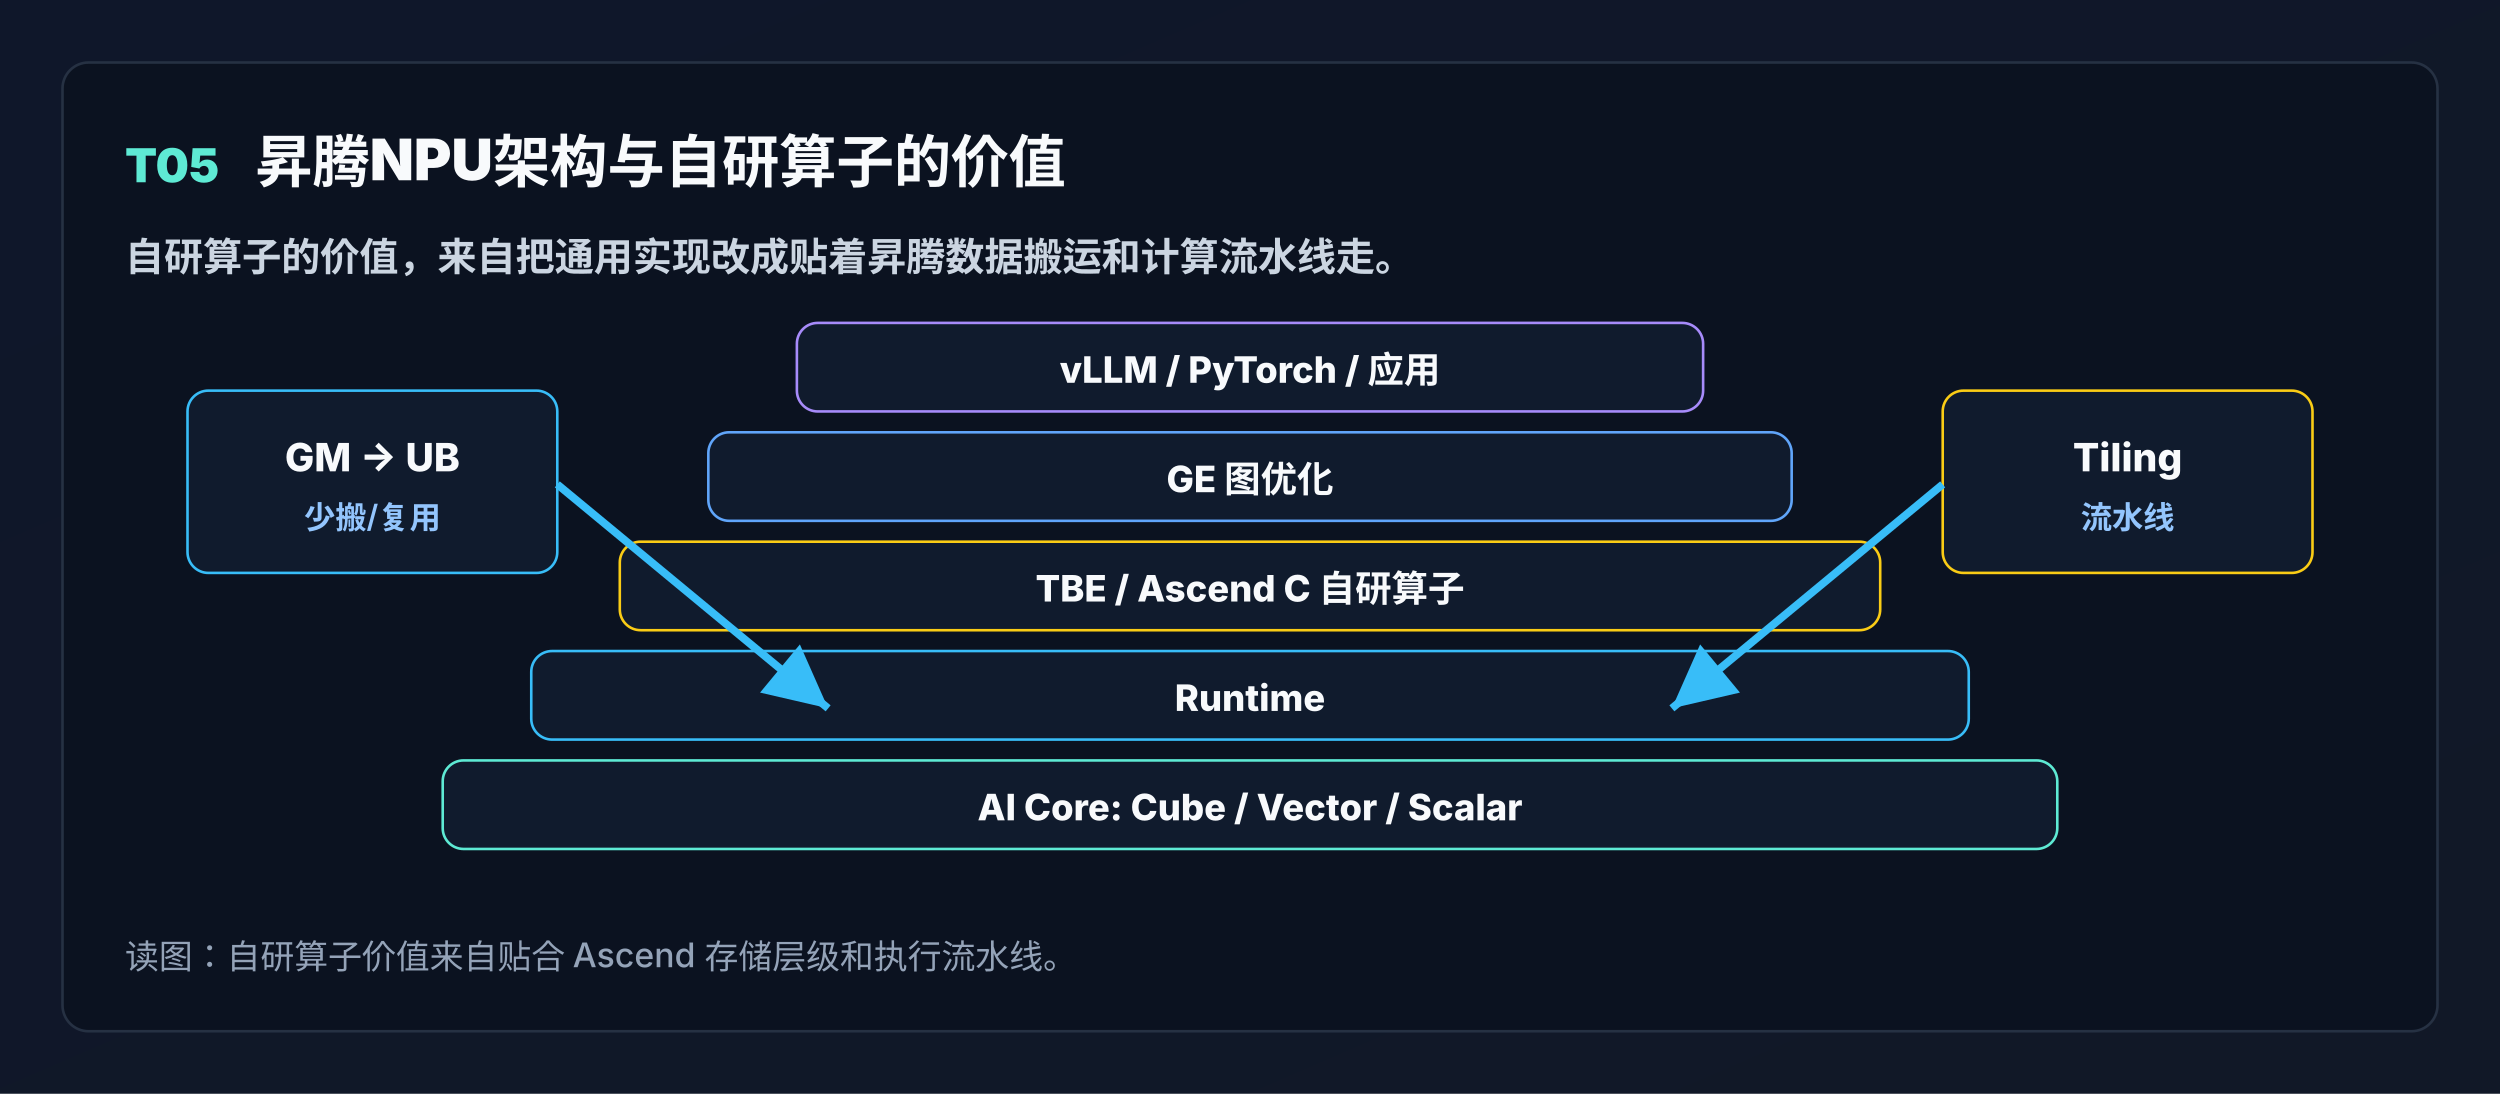
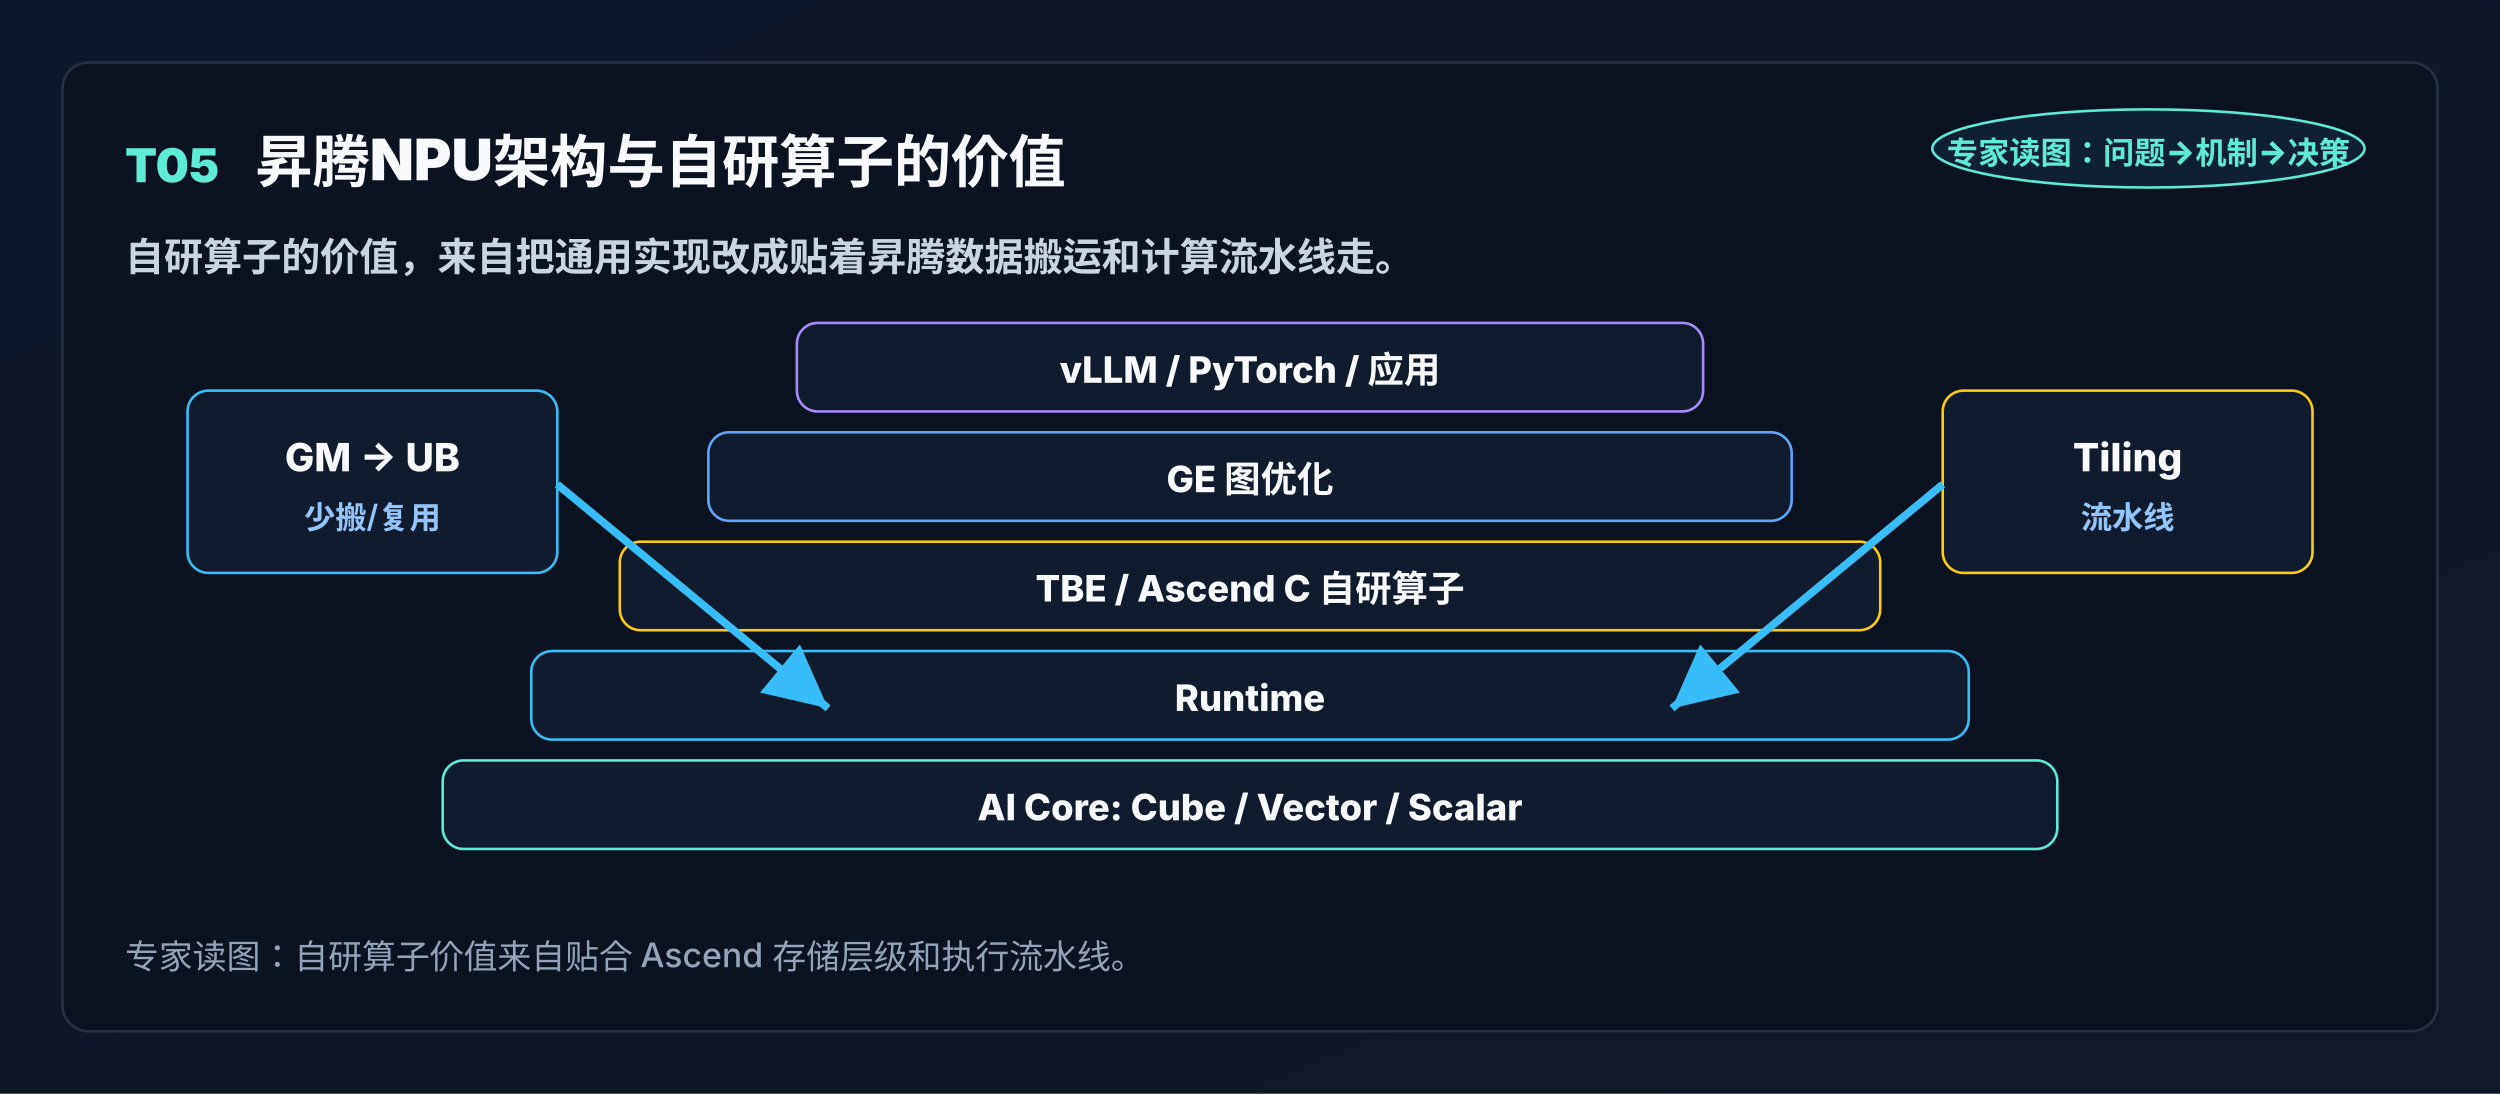
<svg xmlns="http://www.w3.org/2000/svg" width="960" height="420" viewBox="0 0 960 420" role="img" aria-labelledby="title desc">
  <defs>
    <marker id="arrow" markerWidth="12" markerHeight="12" refX="10" refY="6" orient="auto">
      <path d="M2,2 L10,6 L2,10 Z" fill="#38bdf8" />
    </marker>
    <linearGradient id="bg" x1="0" y1="0" x2="1" y2="1">
      <stop offset="0" stop-color="#0f172a" />
      <stop offset="1" stop-color="#111827" />
    </linearGradient>
  </defs>
  <rect width="960" height="420" fill="url(#bg)" />
  <rect x="24" y="24" width="912" height="372" rx="10" fill="#0b1220" stroke="#263143" />
  <text x="48" y="70" text-anchor="start" fill="#5eead4" font-size="18" font-weight="900" font-family="Inter, Microsoft YaHei, Segoe UI, sans-serif">T05</text>
  <text x="98" y="70" text-anchor="start" fill="#f8fafc" font-size="22" font-weight="900" font-family="Inter, Microsoft YaHei, Segoe UI, sans-serif">昇腾NPU架构与自研算子的价值</text>
  <text x="48" y="104" text-anchor="start" fill="#cbd5e1" font-size="15" font-weight="600" font-family="Inter, Microsoft YaHei, Segoe UI, sans-serif">自研算子的价值，来自把通用实现改成贴着昇腾数据搬运和计算流水线走。</text>
+   <rect x="742" y="42" width="166" height="30" rx="999" fill="#102033" stroke="#5eead4" opacity="1" />
+   <text x="825" y="63" text-anchor="middle" fill="#5eead4" font-size="12" font-weight="900" font-family="Inter, Microsoft YaHei, Segoe UI, sans-serif">专家读图：问题→机制→决策</text>
  <rect x="170" y="292" width="620" height="34" rx="8" fill="#101b2d" stroke="#5eead4" opacity="1" />
  <text x="480" y="315" text-anchor="middle" fill="#f8fafc" font-size="14" font-weight="800" font-family="Inter, Microsoft YaHei, Segoe UI, sans-serif">AI Core: Cube / Vector / Scalar</text>
  <rect x="204" y="250" width="552" height="34" rx="8" fill="#101b2d" stroke="#38bdf8" opacity="1" />
  <text x="480" y="273" text-anchor="middle" fill="#f8fafc" font-size="14" font-weight="800" font-family="Inter, Microsoft YaHei, Segoe UI, sans-serif">Runtime</text>
  <rect x="238" y="208" width="484" height="34" rx="8" fill="#101b2d" stroke="#facc15" opacity="1" />
  <text x="480" y="231" text-anchor="middle" fill="#f8fafc" font-size="14" font-weight="800" font-family="Inter, Microsoft YaHei, Segoe UI, sans-serif">TBE / Ascend C 自研算子</text>
  <rect x="272" y="166" width="416" height="34" rx="8" fill="#101b2d" stroke="#60a5fa" opacity="1" />
  <text x="480" y="189" text-anchor="middle" fill="#f8fafc" font-size="14" font-weight="800" font-family="Inter, Microsoft YaHei, Segoe UI, sans-serif">GE 图优化</text>
  <rect x="306" y="124" width="348" height="34" rx="8" fill="#101b2d" stroke="#a78bfa" opacity="1" />
  <text x="480" y="147" text-anchor="middle" fill="#f8fafc" font-size="14" font-weight="800" font-family="Inter, Microsoft YaHei, Segoe UI, sans-serif">vLLM / PyTorch / 应用</text>
  <rect x="72" y="150" width="142" height="70" rx="8" fill="#101b2d" stroke="#38bdf8" opacity="1" />
  <text x="143" y="181" text-anchor="middle" fill="#f8fafc" font-size="15" font-weight="800" font-family="Inter, Microsoft YaHei, Segoe UI, sans-serif">GM → UB</text>
  <text x="143" y="203" text-anchor="middle" fill="#93c5fd" font-size="12" font-weight="600" font-family="Inter, Microsoft YaHei, Segoe UI, sans-serif">少搬/复用</text>
  <rect x="746" y="150" width="142" height="70" rx="8" fill="#101b2d" stroke="#facc15" opacity="1" />
  <text x="817" y="181" text-anchor="middle" fill="#f8fafc" font-size="15" font-weight="800" font-family="Inter, Microsoft YaHei, Segoe UI, sans-serif">Tiling</text>
  <text x="817" y="203" text-anchor="middle" fill="#93c5fd" font-size="12" font-weight="600" font-family="Inter, Microsoft YaHei, Segoe UI, sans-serif">流水线</text>
  <path d="M 214 186 L 318 272" stroke="#38bdf8" stroke-width="3" marker-end="url(#arrow)" fill="none" />
  <path d="M 746 186 L 642 272" stroke="#38bdf8" stroke-width="3" marker-end="url(#arrow)" fill="none" />
-   <text x="48" y="372" text-anchor="start" fill="#94a3b8" font-size="13" font-weight="500" font-family="Inter, Microsoft YaHei, Segoe UI, sans-serif">读图：自研算子价值来自贴合 Ascend 存储层级和执行流水线。</text>
+   <text x="48" y="372" text-anchor="start" fill="#94a3b8" font-size="13" font-weight="500" font-family="Inter, Microsoft YaHei, Segoe UI, sans-serif">专家读图：自研算子价值来自贴合 Ascend 存储层级和执行流水线。</text>
</svg>
